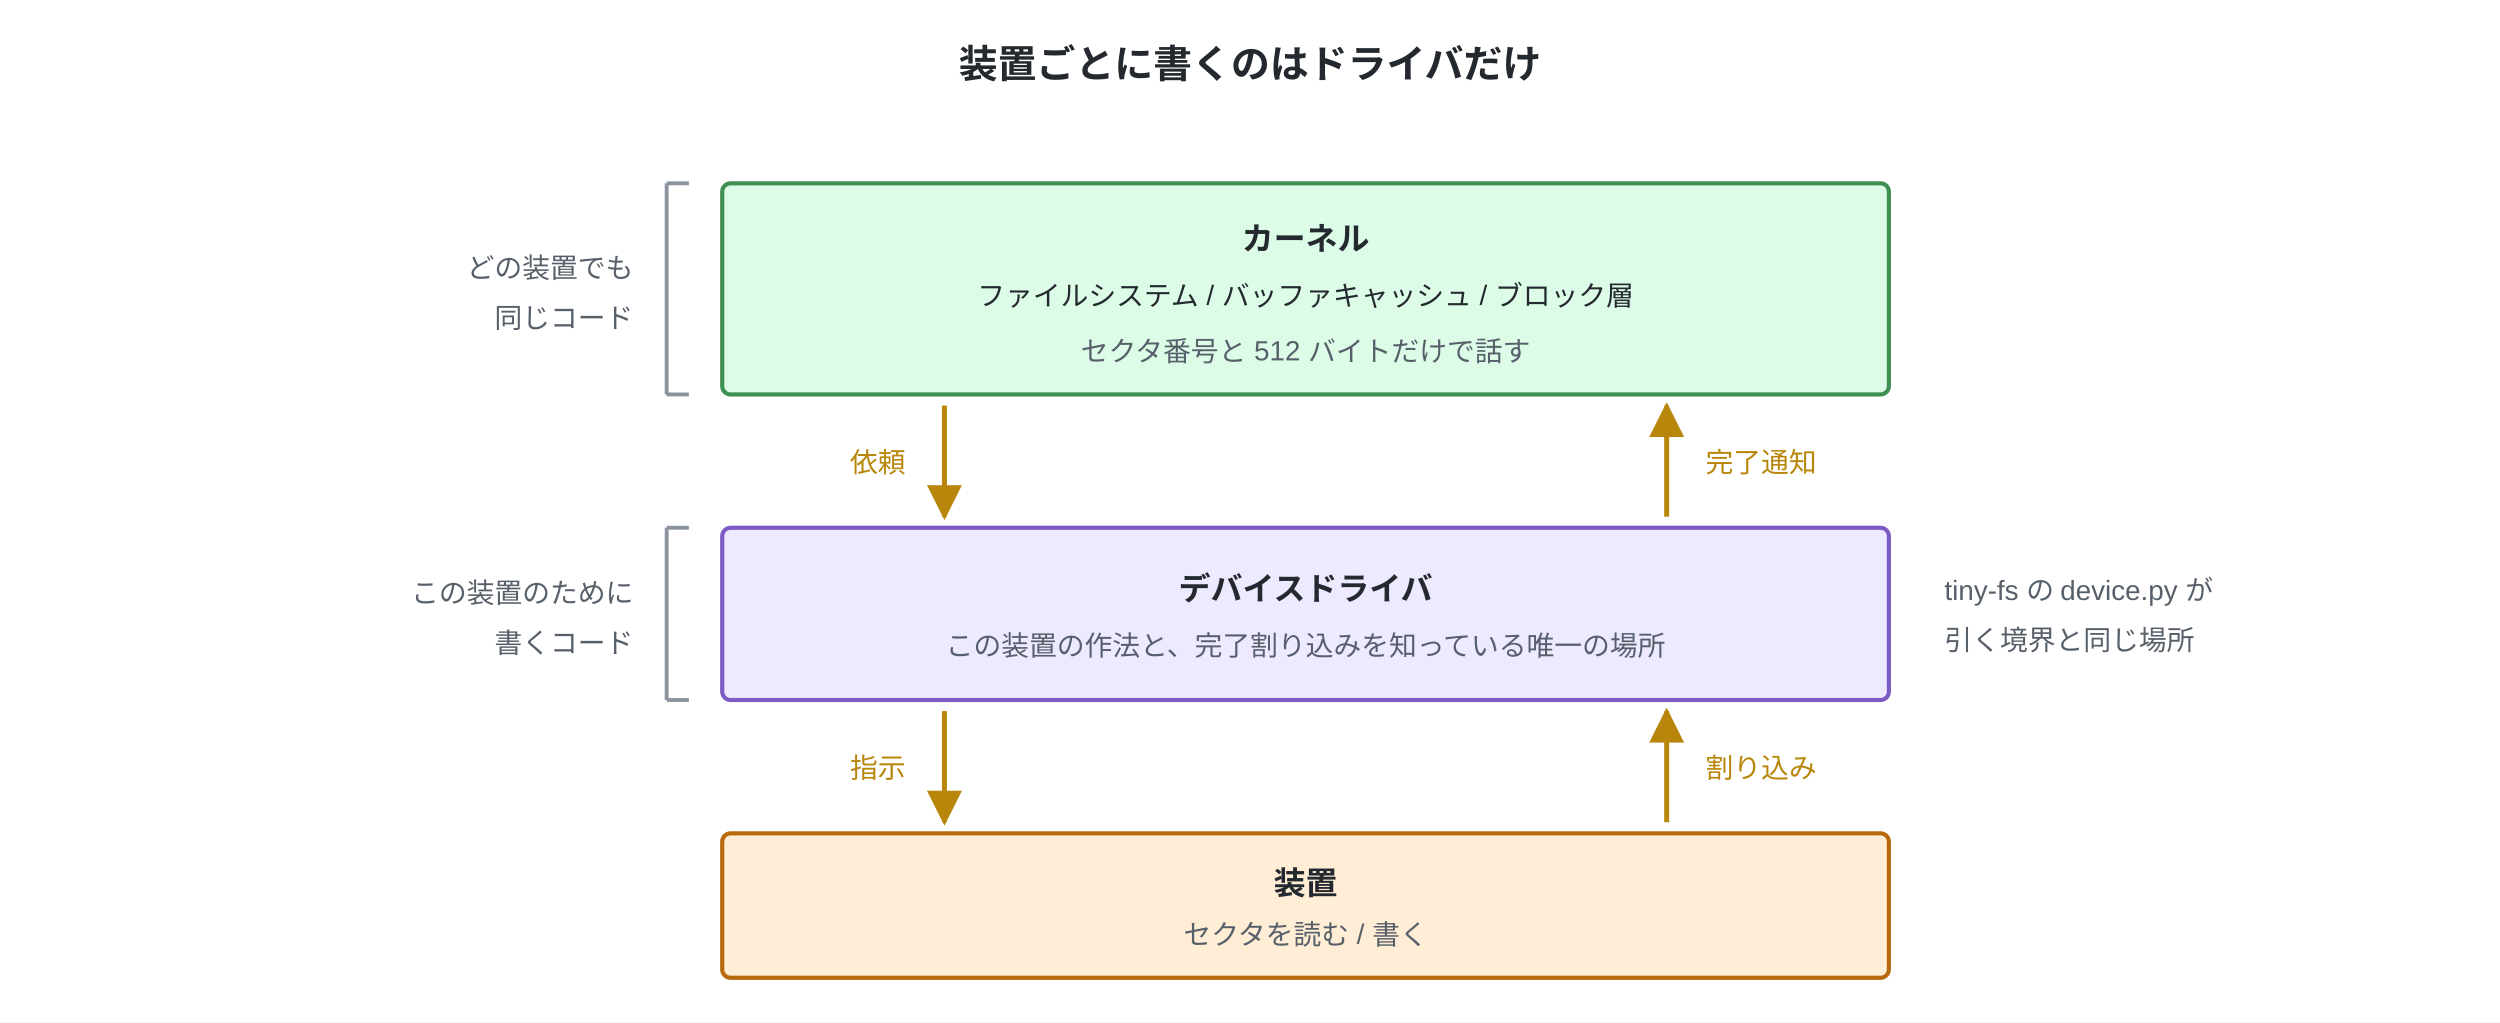
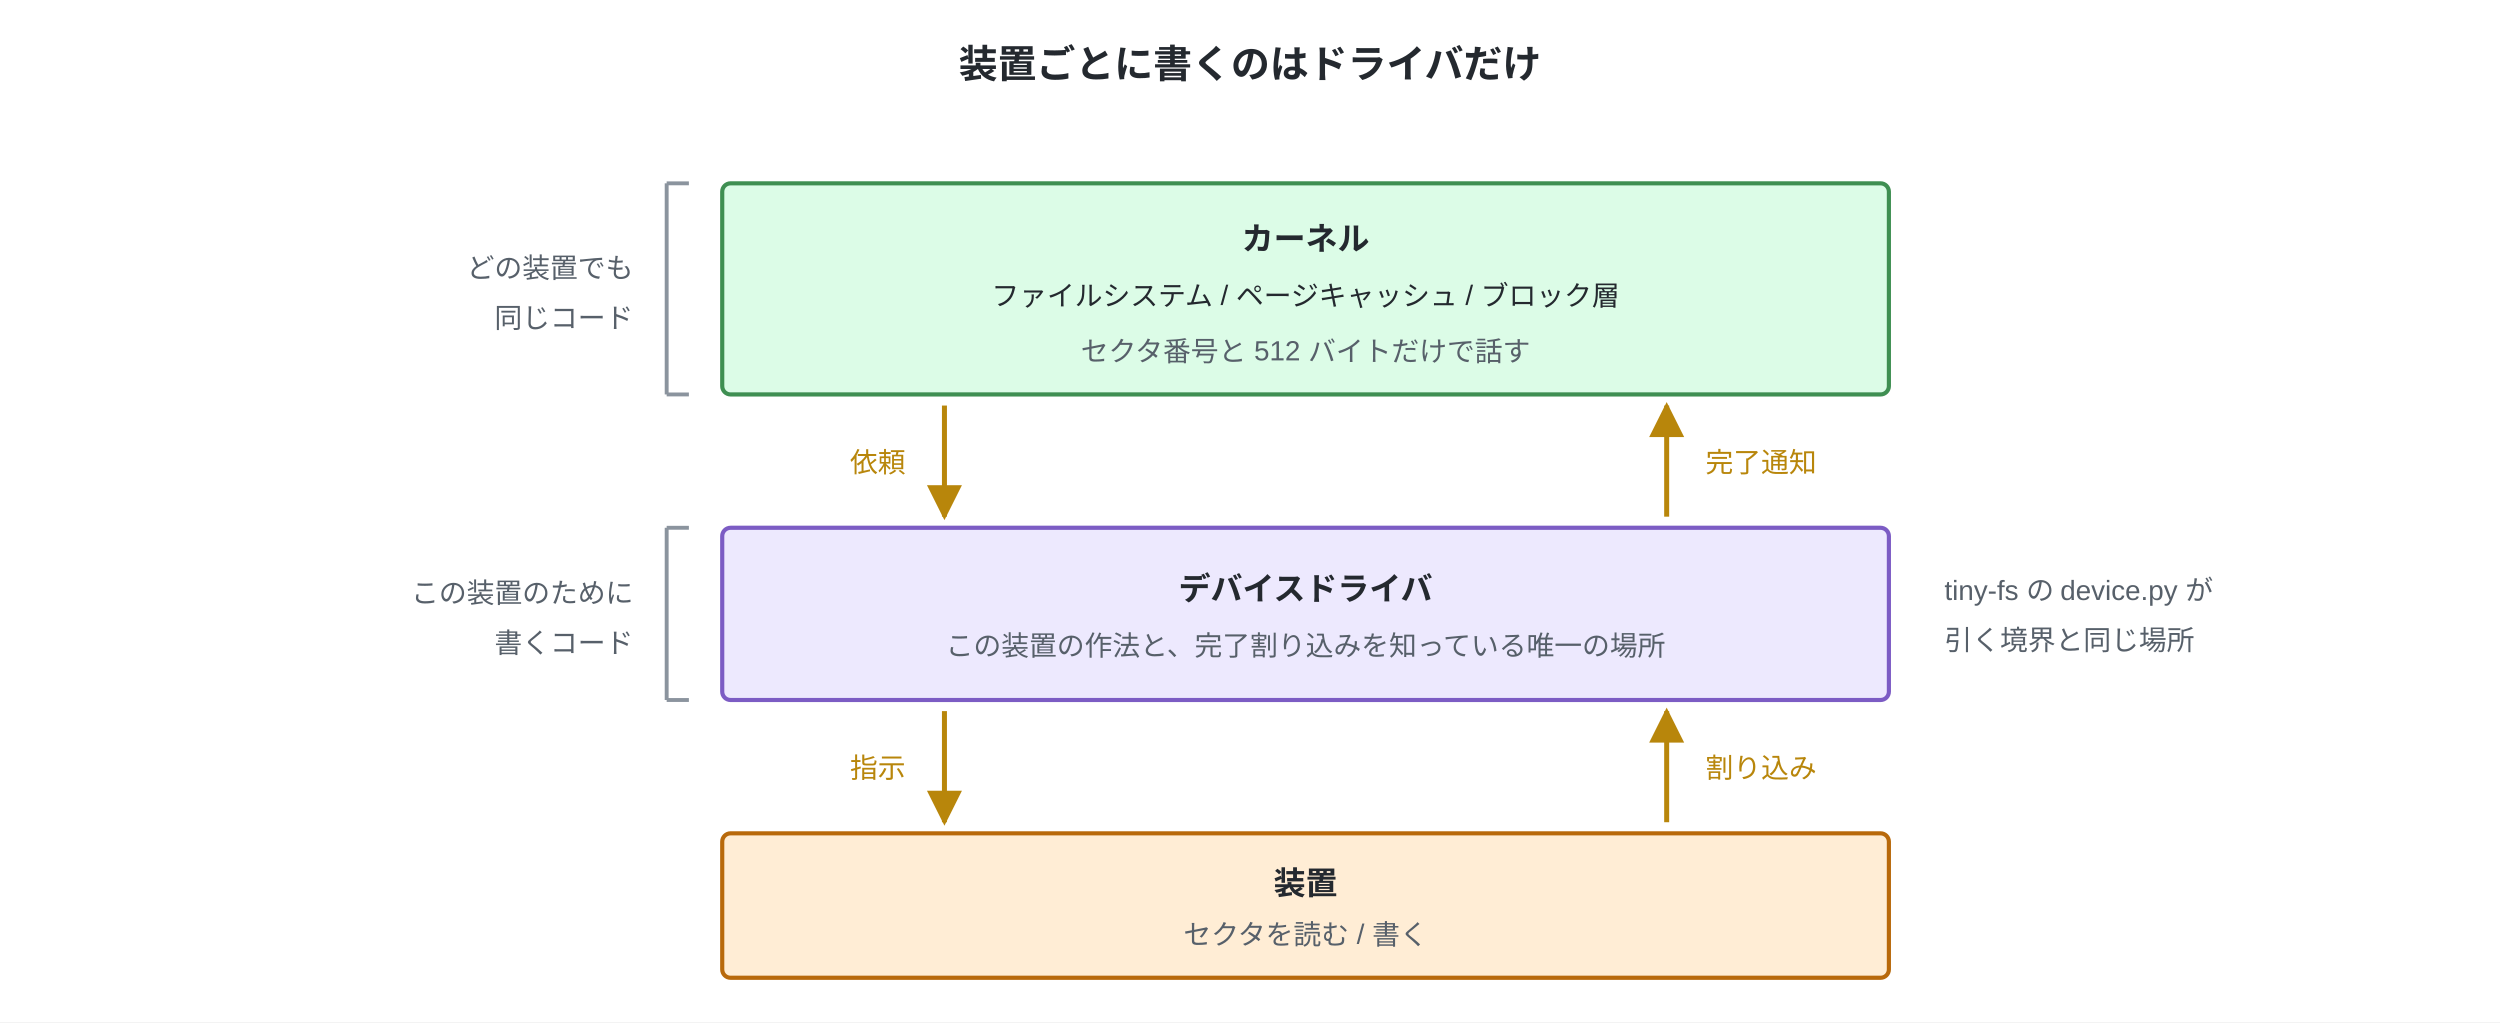
<svg xmlns="http://www.w3.org/2000/svg" width="900" height="368" viewBox="0 0 900 368" role="img" font-family="Helvetica Neue, Arial, Hiragino Sans, Noto Sans JP, sans-serif">
  <rect x="0" y="0" width="900" height="368" fill="#ffffff" />
  <defs>
    <marker id="a" viewBox="0 0 10 10" refX="9" refY="5" markerWidth="7" markerHeight="7" orient="auto-start-reverse">
      <path d="M 0 0 L 10 5 L 0 10 z" fill="#b8860b" />
    </marker>
    <marker id="g" viewBox="0 0 10 10" refX="9" refY="5" markerWidth="7" markerHeight="7" orient="auto-start-reverse">
      <path d="M 0 0 L 10 5 L 0 10 z" fill="#8b949e" />
    </marker>
  </defs>
  <text x="450" y="28" font-size="14" fill="#24292f" text-anchor="middle" font-family="Helvetica Neue, Arial, Hiragino Sans, Noto Sans JP, sans-serif" font-weight="bold">装置ごとに書くのはドライバだけ</text>
  <rect x="260" y="66" width="420" height="76" rx="3" fill="#dcfce7" stroke="#3f8f52" stroke-width="1.5" />
  <text x="470" y="90" font-size="11.5" fill="#24292f" text-anchor="middle" font-family="Helvetica Neue, Arial, Hiragino Sans, Noto Sans JP, sans-serif" font-weight="bold">カーネル</text>
-   <text x="470" y="110" font-size="10" fill="#24292f" text-anchor="middle" font-family="Helvetica Neue, Arial, Hiragino Sans, Noto Sans JP, sans-serif" font-weight="normal">ファイルシステム / バッファキャッシュ / ブロック層</text>
+   <text x="470" y="110" font-size="10" fill="#24292f" text-anchor="middle" font-family="Helvetica Neue, Arial, Hiragino Sans, Noto Sans JP, sans-serif" font-weight="normal">ファイルシステム / ページキャッシュ / ブロック層</text>
  <text x="470" y="130" font-size="10" fill="#57606a" text-anchor="middle" font-family="Helvetica Neue, Arial, Hiragino Sans, Noto Sans JP, sans-serif" font-weight="normal">セクタ番号と 512 バイトだけで話す</text>
  <rect x="260" y="190" width="420" height="62" rx="3" fill="#ede9fe" stroke="#7c5cc4" stroke-width="1.5" />
  <text x="470" y="216" font-size="11.5" fill="#24292f" text-anchor="middle" font-family="Helvetica Neue, Arial, Hiragino Sans, Noto Sans JP, sans-serif" font-weight="bold">デバイスドライバ</text>
  <text x="470" y="236" font-size="10" fill="#57606a" text-anchor="middle" font-family="Helvetica Neue, Arial, Hiragino Sans, Noto Sans JP, sans-serif" font-weight="normal">この装置の作法と、完了割り込みを知っている唯一の場所</text>
  <rect x="260" y="300" width="420" height="52" rx="3" fill="#ffedd5" stroke="#b8690b" stroke-width="1.5" />
  <text x="470" y="322" font-size="11.5" fill="#24292f" text-anchor="middle" font-family="Helvetica Neue, Arial, Hiragino Sans, Noto Sans JP, sans-serif" font-weight="bold">装置</text>
  <text x="470" y="340" font-size="10" fill="#57606a" text-anchor="middle" font-family="Helvetica Neue, Arial, Hiragino Sans, Noto Sans JP, sans-serif" font-weight="normal">セクタを読む / 書く</text>
  <path d="M 240 66 L 240 142" stroke="#8b949e" stroke-width="1.4" fill="none" />
  <path d="M 240 66 L 248 66" stroke="#8b949e" stroke-width="1.4" fill="none" />
  <path d="M 240 142 L 248 142" stroke="#8b949e" stroke-width="1.4" fill="none" />
  <text x="228" y="100" font-size="10" fill="#57606a" text-anchor="end" font-family="Helvetica Neue, Arial, Hiragino Sans, Noto Sans JP, sans-serif" font-weight="normal">どの装置でも</text>
  <text x="228" y="118" font-size="10" fill="#57606a" text-anchor="end" font-family="Helvetica Neue, Arial, Hiragino Sans, Noto Sans JP, sans-serif" font-weight="normal">同じコード</text>
  <path d="M 240 190 L 240 252" stroke="#8b949e" stroke-width="1.4" fill="none" />
  <path d="M 240 190 L 248 190" stroke="#8b949e" stroke-width="1.4" fill="none" />
  <path d="M 240 252 L 248 252" stroke="#8b949e" stroke-width="1.4" fill="none" />
  <text x="228" y="217" font-size="10" fill="#57606a" text-anchor="end" font-family="Helvetica Neue, Arial, Hiragino Sans, Noto Sans JP, sans-serif" font-weight="normal">この装置のために</text>
  <text x="228" y="235" font-size="10" fill="#57606a" text-anchor="end" font-family="Helvetica Neue, Arial, Hiragino Sans, Noto Sans JP, sans-serif" font-weight="normal">書くコード</text>
  <path d="M 340 146 L 340 186" stroke="#b8860b" stroke-width="1.8" fill="none" marker-end="url(#a)" />
  <text x="326" y="170" font-size="10" fill="#b8860b" text-anchor="end" font-family="Helvetica Neue, Arial, Hiragino Sans, Noto Sans JP, sans-serif" font-weight="normal">依頼</text>
  <path d="M 340 256 L 340 296" stroke="#b8860b" stroke-width="1.8" fill="none" marker-end="url(#a)" />
  <text x="326" y="280" font-size="10" fill="#b8860b" text-anchor="end" font-family="Helvetica Neue, Arial, Hiragino Sans, Noto Sans JP, sans-serif" font-weight="normal">指示</text>
  <path d="M 600 296 L 600 256" stroke="#b8860b" stroke-width="1.8" fill="none" marker-end="url(#a)" />
  <text x="614" y="280" font-size="10" fill="#b8860b" text-anchor="start" font-family="Helvetica Neue, Arial, Hiragino Sans, Noto Sans JP, sans-serif" font-weight="normal">割り込み</text>
  <path d="M 600 186 L 600 146" stroke="#b8860b" stroke-width="1.8" fill="none" marker-end="url(#a)" />
  <text x="614" y="170" font-size="10" fill="#b8860b" text-anchor="start" font-family="Helvetica Neue, Arial, Hiragino Sans, Noto Sans JP, sans-serif" font-weight="normal">完了通知</text>
  <text x="700" y="216" font-size="10" fill="#57606a" text-anchor="start" font-family="Helvetica Neue, Arial, Hiragino Sans, Noto Sans JP, sans-serif" font-weight="normal">tiny-fs の device.py が</text>
  <text x="700" y="234" font-size="10" fill="#57606a" text-anchor="start" font-family="Helvetica Neue, Arial, Hiragino Sans, Noto Sans JP, sans-serif" font-weight="normal">引く境界と同じ場所</text>
</svg>
